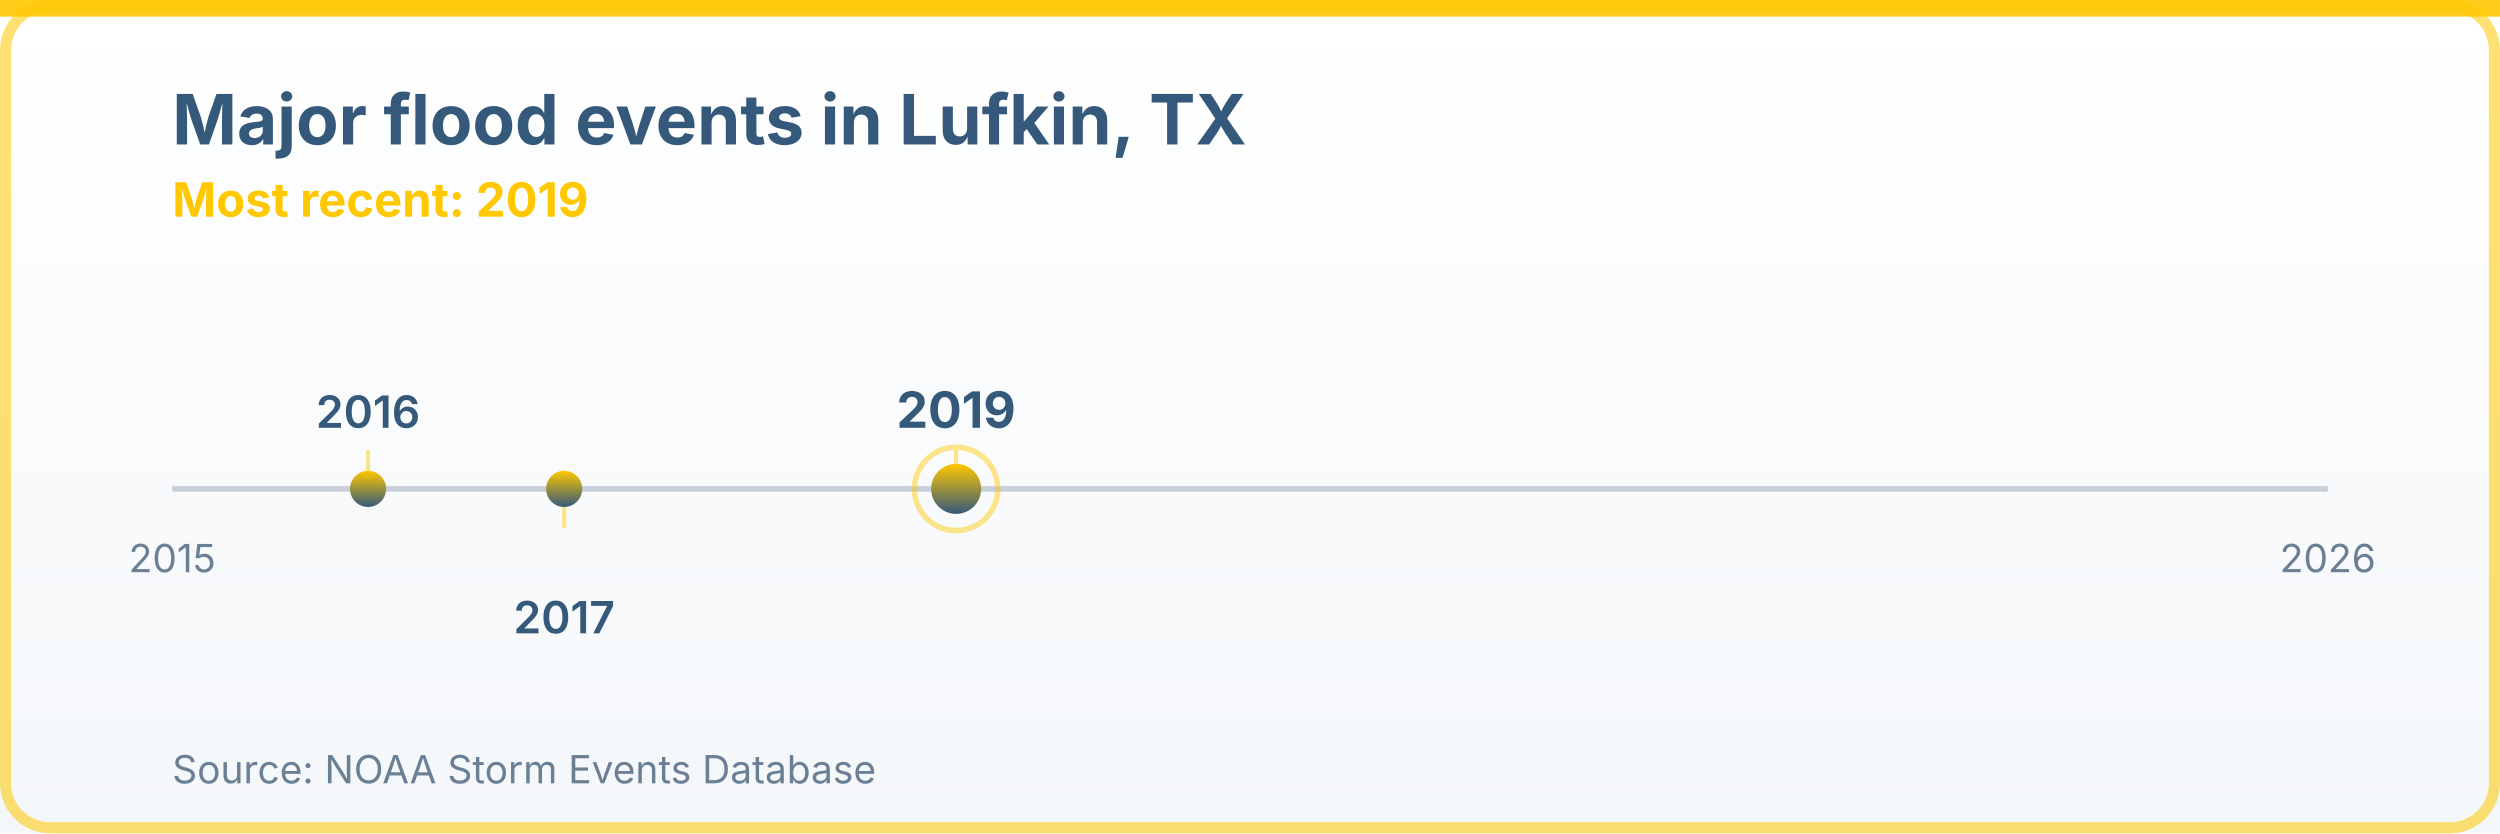
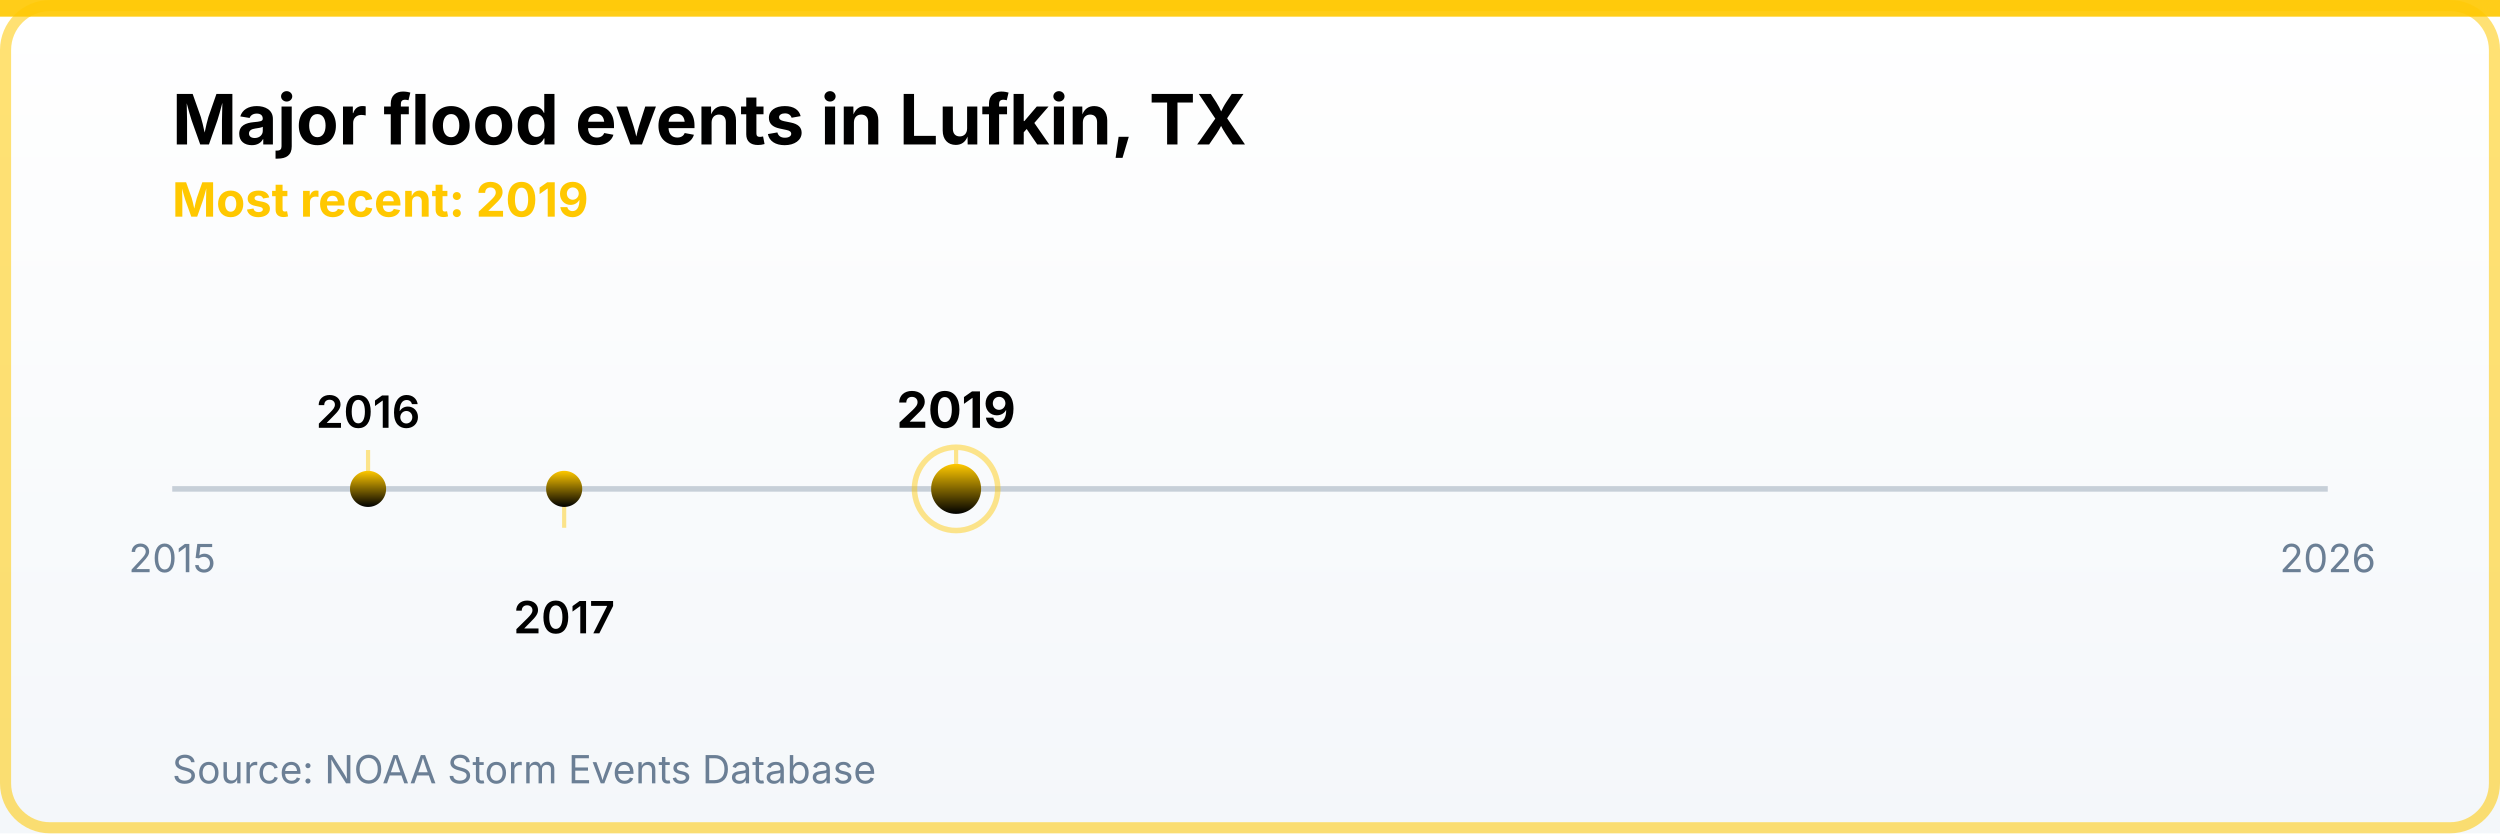
<svg xmlns="http://www.w3.org/2000/svg" viewBox="0 0 900 300" width="900" height="300" role="img">
  <defs>
    <linearGradient id="tbg" x1="0" y1="0" x2="0" y2="1">
      <stop offset="0" stop-color="#ffffff" />
      <stop offset="1" stop-color="#f4f7fa" />
    </linearGradient>
    <linearGradient id="tdot" x1="0" y1="0" x2="0" y2="1">
      <stop offset="0" stop-color="#FFC800" />
-       <stop offset="1" stop-color="#35597A" />
+       <stop offset="1" stop-color="#000000" />
    </linearGradient>
  </defs>
  <rect width="900" height="300" fill="url(#tbg)" />
  <rect x="0" y="0" width="900" height="6" fill="#FFC800" fill-opacity=".9" />
-   <text x="62" y="52" font-family="system-ui,-apple-system,Segoe UI,sans-serif" font-size="25" font-weight="700" fill="#35597A">Major flood events in Lufkin, TX</text>
+   <text x="62" y="52" font-family="system-ui,-apple-system,Segoe UI,sans-serif" font-size="25" font-weight="700" fill="#000000">Major flood events in Lufkin, TX</text>
  <text x="62" y="78" font-family="system-ui,-apple-system,Segoe UI,sans-serif" font-size="17" font-weight="700" fill="#FFC800">Most recent: 2019</text>
  <line x1="62" y1="176" x2="838" y2="176" stroke="#6b7f95" stroke-opacity=".35" stroke-width="2" />
  <text x="62" y="206" text-anchor="middle" font-family="system-ui,-apple-system,Segoe UI,sans-serif" font-size="14" fill="#6b7f95">2015</text>
  <text x="838" y="206" text-anchor="middle" font-family="system-ui,-apple-system,Segoe UI,sans-serif" font-size="14" fill="#6b7f95">2026</text>
  <line x1="132.5" y1="162" x2="132.5" y2="176" stroke="#FFC800" stroke-opacity=".45" stroke-width="1.5" />
  <circle cx="132.5" cy="176" r="6.5" fill="url(#tdot)" />
-   <text x="132.5" y="154" text-anchor="middle" font-family="system-ui,-apple-system,Segoe UI,sans-serif" font-size="16" font-weight="600" fill="#35597A">2016</text>
+   <text x="132.5" y="154" text-anchor="middle" font-family="system-ui,-apple-system,Segoe UI,sans-serif" font-size="16" font-weight="600" fill="#000000">2016</text>
  <line x1="203.1" y1="176" x2="203.1" y2="190" stroke="#FFC800" stroke-opacity=".45" stroke-width="1.5" />
  <circle cx="203.1" cy="176" r="6.5" fill="url(#tdot)" />
-   <text x="203.1" y="228" text-anchor="middle" font-family="system-ui,-apple-system,Segoe UI,sans-serif" font-size="16" font-weight="600" fill="#35597A">2017</text>
+   <text x="203.1" y="228" text-anchor="middle" font-family="system-ui,-apple-system,Segoe UI,sans-serif" font-size="16" font-weight="600" fill="#000000">2017</text>
  <line x1="344.2" y1="162" x2="344.2" y2="176" stroke="#FFC800" stroke-opacity=".45" stroke-width="1.5" />
  <circle cx="344.2" cy="176" r="9" fill="url(#tdot)" />
  <circle cx="344.2" cy="176" r="15" fill="none" stroke="#FFC800" stroke-opacity=".45" stroke-width="2" />
-   <text x="344.2" y="154" text-anchor="middle" font-family="system-ui,-apple-system,Segoe UI,sans-serif" font-size="18" font-weight="700" fill="#35597A">2019</text>
+   <text x="344.2" y="154" text-anchor="middle" font-family="system-ui,-apple-system,Segoe UI,sans-serif" font-size="18" font-weight="700" fill="#000000">2019</text>
  <text x="62" y="282" font-family="system-ui,-apple-system,Segoe UI,sans-serif" font-size="14" fill="#6b7f95">Source: NOAA Storm Events Database</text>
  <rect x="2" y="2" width="896" height="296" rx="16" fill="none" stroke="#FFC800" stroke-opacity=".55" stroke-width="4" />
</svg>
